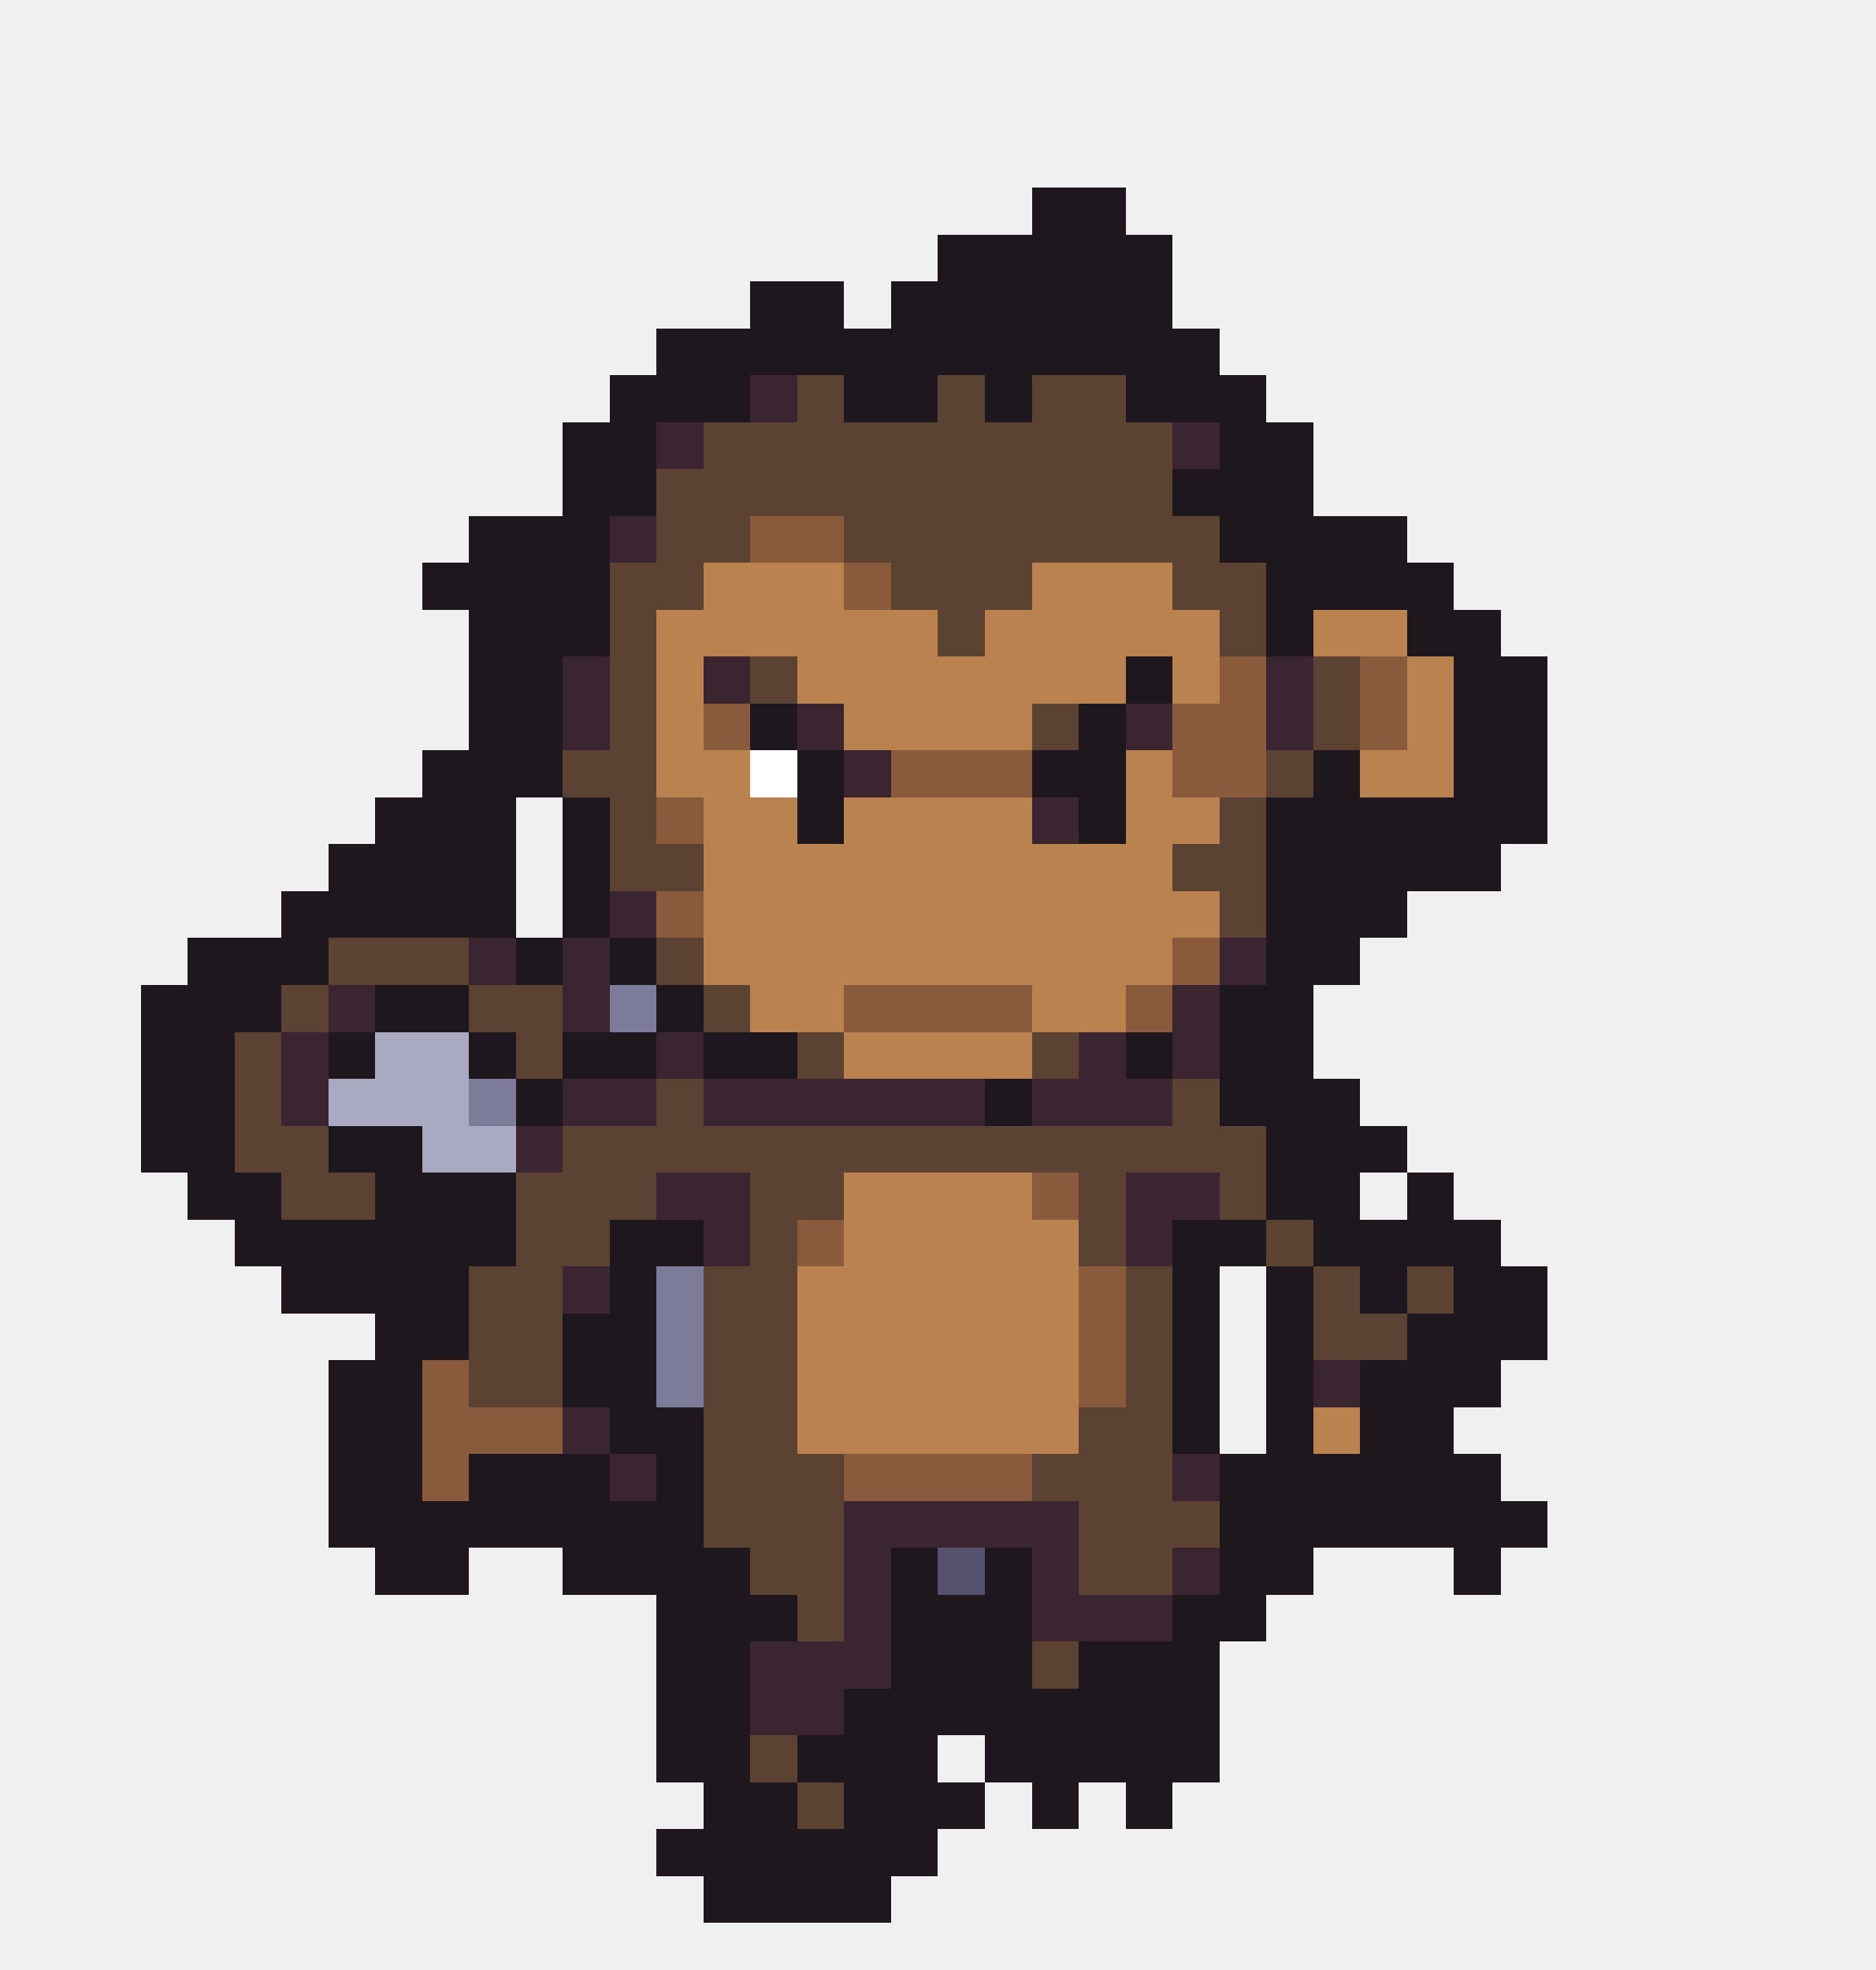
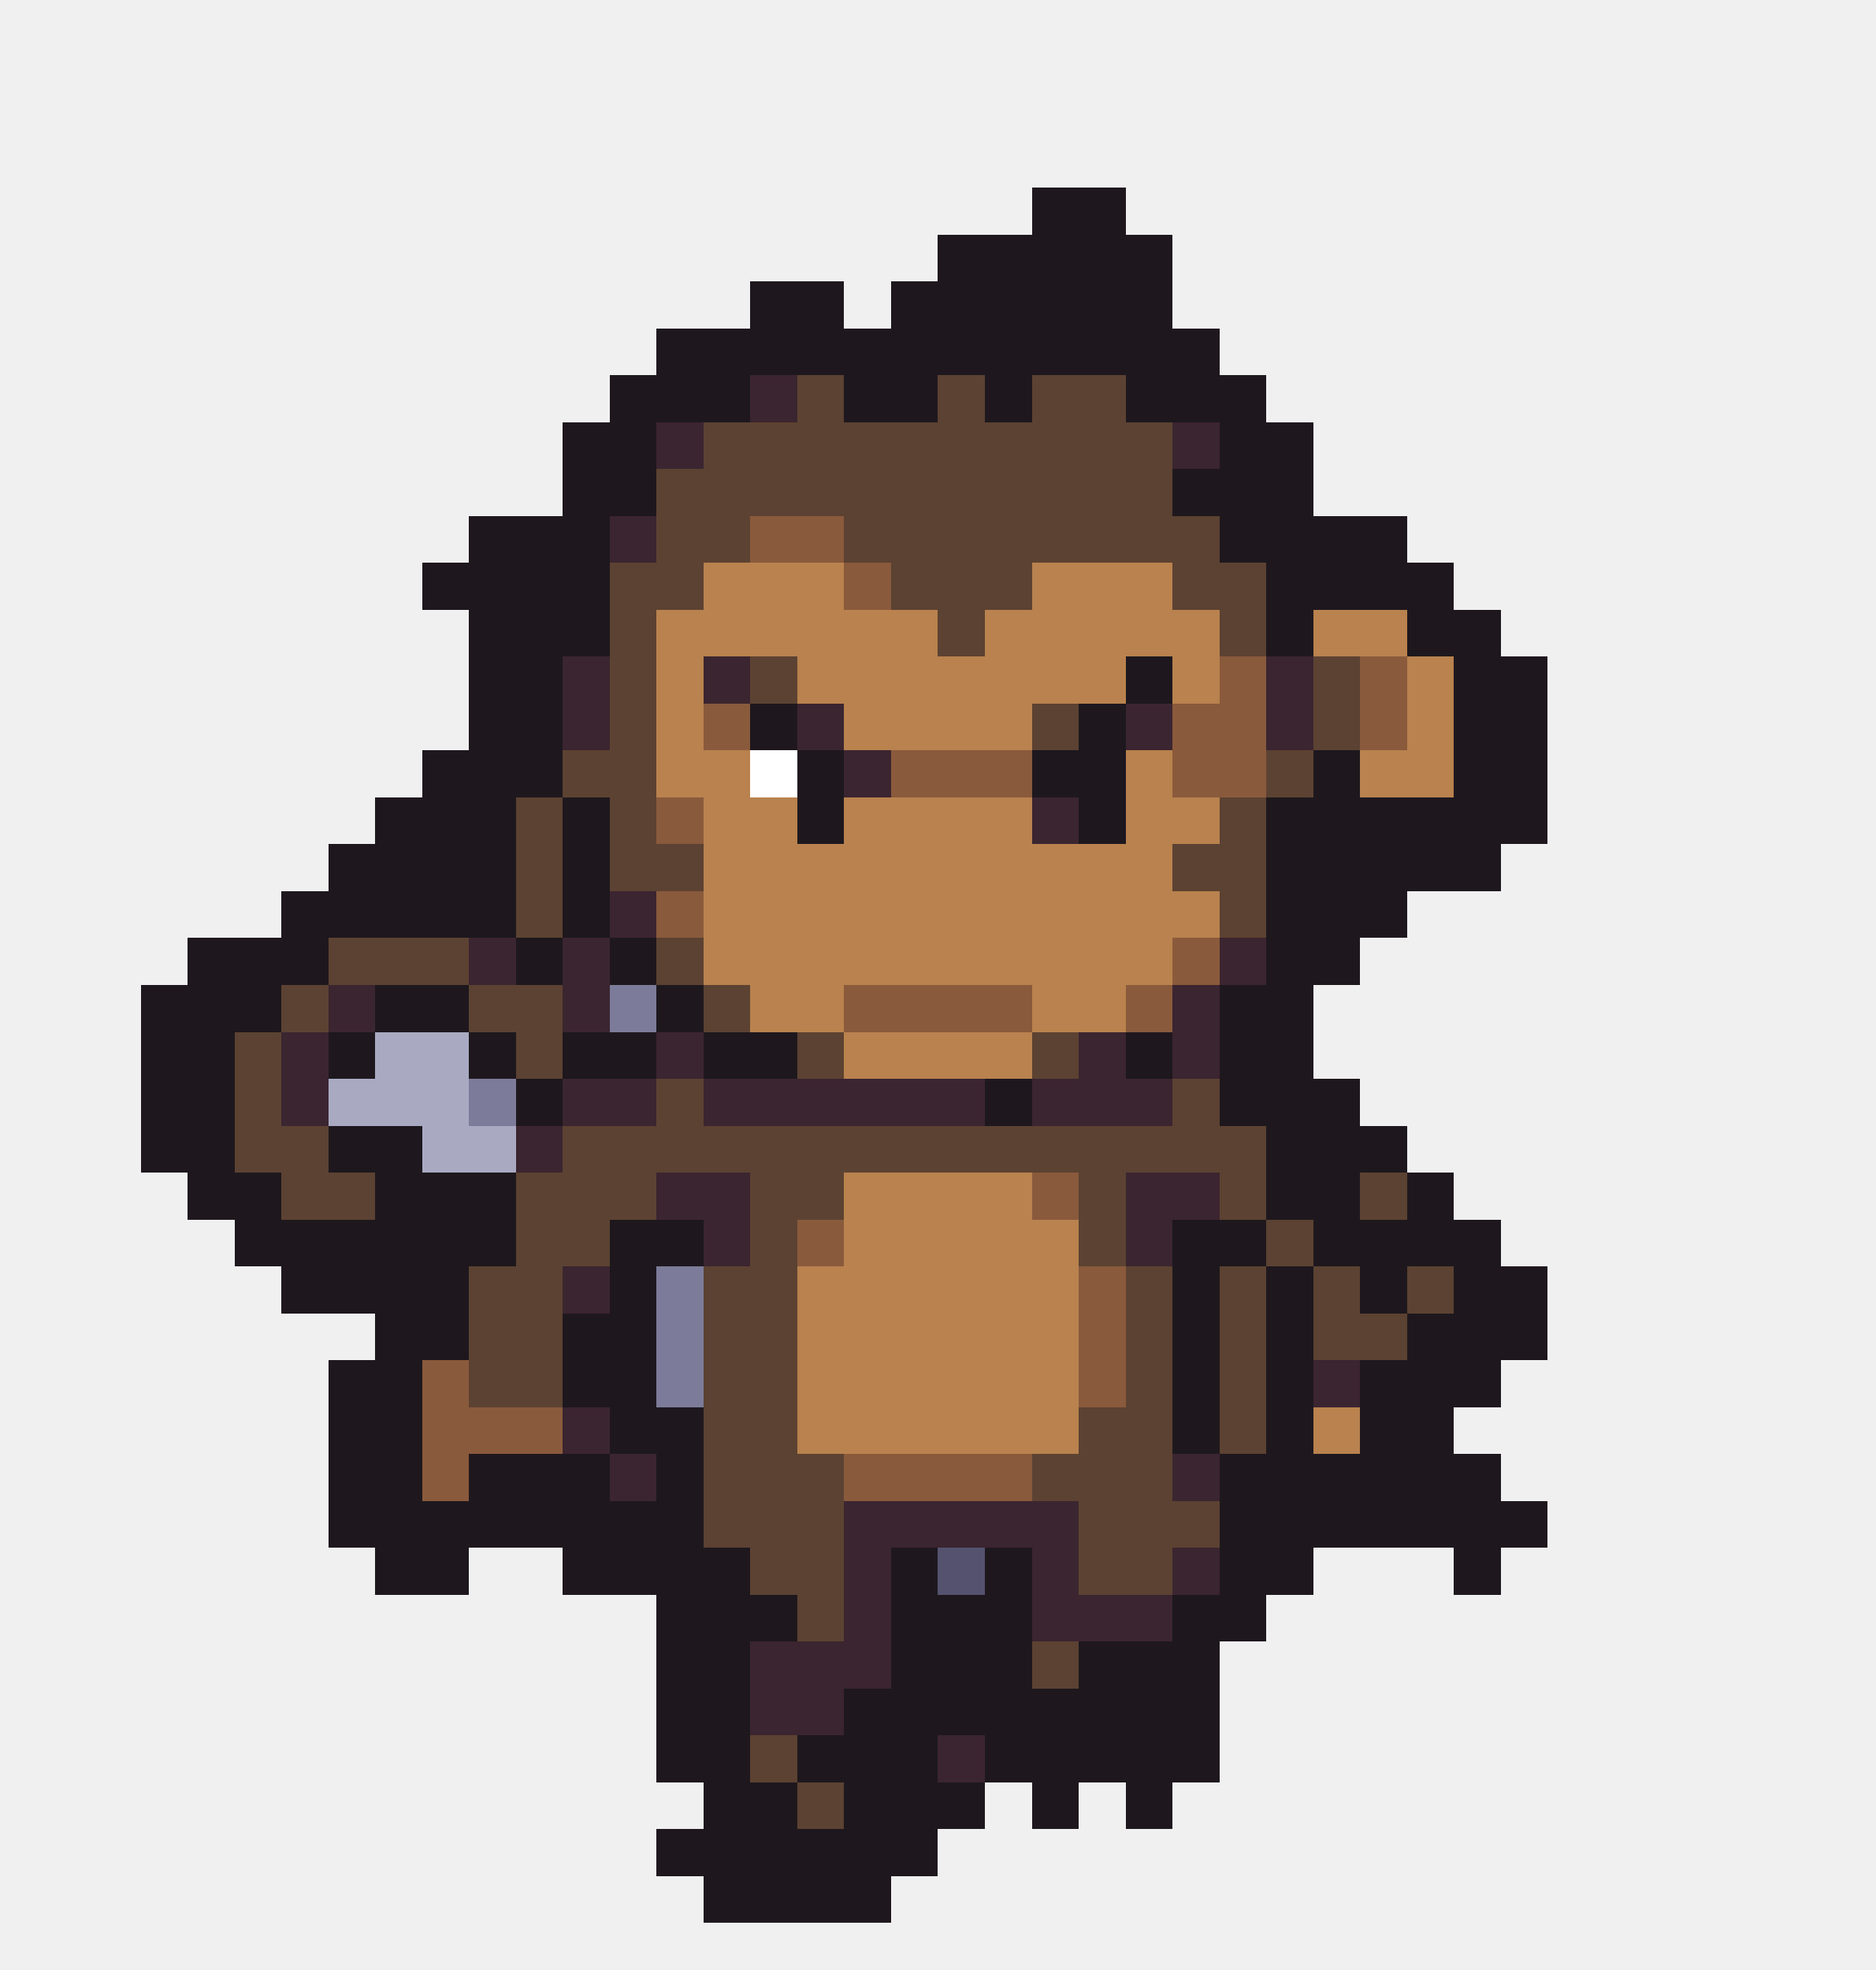
<svg xmlns="http://www.w3.org/2000/svg" width="40" height="42" viewBox="0 0 40 42" shape-rendering="crispEdges">
  <rect x="22" y="4" width="2" height="1" fill="#1e181e" />
  <rect x="20" y="5" width="5" height="1" fill="#1e181e" />
  <rect x="16" y="6" width="2" height="1" fill="#1e181e" />
  <rect x="19" y="6" width="6" height="1" fill="#1e181e" />
  <rect x="14" y="7" width="12" height="1" fill="#1e181e" />
  <rect x="13" y="8" width="3" height="1" fill="#1e181e" />
  <rect x="16" y="8" width="1" height="1" fill="#3b2530" />
  <rect x="17" y="8" width="1" height="1" fill="#5c4232" />
  <rect x="18" y="8" width="2" height="1" fill="#1e181e" />
  <rect x="20" y="8" width="1" height="1" fill="#5c4232" />
  <rect x="21" y="8" width="1" height="1" fill="#1e181e" />
  <rect x="22" y="8" width="2" height="1" fill="#5c4232" />
  <rect x="24" y="8" width="3" height="1" fill="#1e181e" />
  <rect x="12" y="9" width="2" height="1" fill="#1e181e" />
  <rect x="14" y="9" width="1" height="1" fill="#3b2530" />
  <rect x="15" y="9" width="10" height="1" fill="#5c4232" />
  <rect x="25" y="9" width="1" height="1" fill="#3b2530" />
  <rect x="26" y="9" width="2" height="1" fill="#1e181e" />
  <rect x="12" y="10" width="2" height="1" fill="#1e181e" />
  <rect x="14" y="10" width="11" height="1" fill="#5c4232" />
  <rect x="25" y="10" width="3" height="1" fill="#1e181e" />
  <rect x="10" y="11" width="3" height="1" fill="#1e181e" />
  <rect x="13" y="11" width="1" height="1" fill="#3b2530" />
  <rect x="14" y="11" width="2" height="1" fill="#5c4232" />
  <rect x="16" y="11" width="2" height="1" fill="#8a5a3c" />
  <rect x="18" y="11" width="8" height="1" fill="#5c4232" />
  <rect x="26" y="11" width="4" height="1" fill="#1e181e" />
  <rect x="9" y="12" width="4" height="1" fill="#1e181e" />
  <rect x="13" y="12" width="2" height="1" fill="#5c4232" />
  <rect x="15" y="12" width="3" height="1" fill="#b9824e" />
  <rect x="18" y="12" width="1" height="1" fill="#8a5a3c" />
  <rect x="19" y="12" width="3" height="1" fill="#5c4232" />
  <rect x="22" y="12" width="3" height="1" fill="#b9824e" />
  <rect x="25" y="12" width="2" height="1" fill="#5c4232" />
  <rect x="27" y="12" width="4" height="1" fill="#1e181e" />
  <rect x="10" y="13" width="3" height="1" fill="#1e181e" />
  <rect x="13" y="13" width="1" height="1" fill="#5c4232" />
  <rect x="14" y="13" width="6" height="1" fill="#b9824e" />
  <rect x="20" y="13" width="1" height="1" fill="#5c4232" />
  <rect x="21" y="13" width="5" height="1" fill="#b9824e" />
  <rect x="26" y="13" width="1" height="1" fill="#5c4232" />
  <rect x="27" y="13" width="1" height="1" fill="#1e181e" />
  <rect x="28" y="13" width="2" height="1" fill="#b9824e" />
  <rect x="30" y="13" width="2" height="1" fill="#1e181e" />
  <rect x="10" y="14" width="2" height="1" fill="#1e181e" />
  <rect x="12" y="14" width="1" height="1" fill="#3b2530" />
  <rect x="13" y="14" width="1" height="1" fill="#5c4232" />
  <rect x="14" y="14" width="1" height="1" fill="#b9824e" />
  <rect x="15" y="14" width="1" height="1" fill="#3b2530" />
  <rect x="16" y="14" width="1" height="1" fill="#5c4232" />
  <rect x="17" y="14" width="7" height="1" fill="#b9824e" />
  <rect x="24" y="14" width="1" height="1" fill="#1e181e" />
  <rect x="25" y="14" width="1" height="1" fill="#b9824e" />
  <rect x="26" y="14" width="1" height="1" fill="#8a5a3c" />
  <rect x="27" y="14" width="1" height="1" fill="#3b2530" />
  <rect x="28" y="14" width="1" height="1" fill="#5c4232" />
  <rect x="29" y="14" width="1" height="1" fill="#8a5a3c" />
  <rect x="30" y="14" width="1" height="1" fill="#b9824e" />
  <rect x="31" y="14" width="2" height="1" fill="#1e181e" />
  <rect x="10" y="15" width="2" height="1" fill="#1e181e" />
  <rect x="12" y="15" width="1" height="1" fill="#3b2530" />
  <rect x="13" y="15" width="1" height="1" fill="#5c4232" />
  <rect x="14" y="15" width="1" height="1" fill="#b9824e" />
  <rect x="15" y="15" width="1" height="1" fill="#8a5a3c" />
  <rect x="16" y="15" width="1" height="1" fill="#1e181e" />
  <rect x="17" y="15" width="1" height="1" fill="#3b2530" />
  <rect x="18" y="15" width="4" height="1" fill="#b9824e" />
  <rect x="22" y="15" width="1" height="1" fill="#5c4232" />
  <rect x="23" y="15" width="1" height="1" fill="#1e181e" />
  <rect x="24" y="15" width="1" height="1" fill="#3b2530" />
  <rect x="25" y="15" width="2" height="1" fill="#8a5a3c" />
  <rect x="27" y="15" width="1" height="1" fill="#3b2530" />
  <rect x="28" y="15" width="1" height="1" fill="#5c4232" />
  <rect x="29" y="15" width="1" height="1" fill="#8a5a3c" />
  <rect x="30" y="15" width="1" height="1" fill="#b9824e" />
  <rect x="31" y="15" width="2" height="1" fill="#1e181e" />
  <rect x="9" y="16" width="3" height="1" fill="#1e181e" />
  <rect x="12" y="16" width="2" height="1" fill="#5c4232" />
  <rect x="14" y="16" width="2" height="1" fill="#b9824e" />
  <rect x="16" y="16" width="1" height="1" fill="#ffffff" />
  <rect x="17" y="16" width="1" height="1" fill="#1e181e" />
  <rect x="18" y="16" width="1" height="1" fill="#3b2530" />
  <rect x="19" y="16" width="3" height="1" fill="#8a5a3c" />
  <rect x="22" y="16" width="2" height="1" fill="#1e181e" />
  <rect x="24" y="16" width="1" height="1" fill="#b9824e" />
  <rect x="25" y="16" width="2" height="1" fill="#8a5a3c" />
  <rect x="27" y="16" width="1" height="1" fill="#5c4232" />
  <rect x="28" y="16" width="1" height="1" fill="#1e181e" />
  <rect x="29" y="16" width="2" height="1" fill="#b9824e" />
  <rect x="31" y="16" width="2" height="1" fill="#1e181e" />
  <rect x="8" y="17" width="3" height="1" fill="#1e181e" />
+   <rect x="11" y="17" width="1" height="1" fill="#5c4232" />
  <rect x="12" y="17" width="1" height="1" fill="#1e181e" />
  <rect x="13" y="17" width="1" height="1" fill="#5c4232" />
  <rect x="14" y="17" width="1" height="1" fill="#8a5a3c" />
  <rect x="15" y="17" width="2" height="1" fill="#b9824e" />
  <rect x="17" y="17" width="1" height="1" fill="#1e181e" />
  <rect x="18" y="17" width="4" height="1" fill="#b9824e" />
  <rect x="22" y="17" width="1" height="1" fill="#3b2530" />
  <rect x="23" y="17" width="1" height="1" fill="#1e181e" />
  <rect x="24" y="17" width="2" height="1" fill="#b9824e" />
  <rect x="26" y="17" width="1" height="1" fill="#5c4232" />
  <rect x="27" y="17" width="6" height="1" fill="#1e181e" />
  <rect x="7" y="18" width="4" height="1" fill="#1e181e" />
+   <rect x="11" y="18" width="1" height="1" fill="#5c4232" />
  <rect x="12" y="18" width="1" height="1" fill="#1e181e" />
  <rect x="13" y="18" width="2" height="1" fill="#5c4232" />
  <rect x="15" y="18" width="10" height="1" fill="#b9824e" />
  <rect x="25" y="18" width="2" height="1" fill="#5c4232" />
  <rect x="27" y="18" width="5" height="1" fill="#1e181e" />
  <rect x="6" y="19" width="5" height="1" fill="#1e181e" />
+   <rect x="11" y="19" width="1" height="1" fill="#5c4232" />
  <rect x="12" y="19" width="1" height="1" fill="#1e181e" />
  <rect x="13" y="19" width="1" height="1" fill="#3b2530" />
  <rect x="14" y="19" width="1" height="1" fill="#8a5a3c" />
  <rect x="15" y="19" width="11" height="1" fill="#b9824e" />
  <rect x="26" y="19" width="1" height="1" fill="#5c4232" />
  <rect x="27" y="19" width="3" height="1" fill="#1e181e" />
  <rect x="4" y="20" width="3" height="1" fill="#1e181e" />
  <rect x="7" y="20" width="3" height="1" fill="#5c4232" />
  <rect x="10" y="20" width="1" height="1" fill="#3b2530" />
  <rect x="11" y="20" width="1" height="1" fill="#1e181e" />
  <rect x="12" y="20" width="1" height="1" fill="#3b2530" />
  <rect x="13" y="20" width="1" height="1" fill="#1e181e" />
  <rect x="14" y="20" width="1" height="1" fill="#5c4232" />
  <rect x="15" y="20" width="10" height="1" fill="#b9824e" />
  <rect x="25" y="20" width="1" height="1" fill="#8a5a3c" />
  <rect x="26" y="20" width="1" height="1" fill="#3b2530" />
  <rect x="27" y="20" width="2" height="1" fill="#1e181e" />
  <rect x="3" y="21" width="3" height="1" fill="#1e181e" />
  <rect x="6" y="21" width="1" height="1" fill="#5c4232" />
  <rect x="7" y="21" width="1" height="1" fill="#3b2530" />
  <rect x="8" y="21" width="2" height="1" fill="#1e181e" />
  <rect x="10" y="21" width="2" height="1" fill="#5c4232" />
  <rect x="12" y="21" width="1" height="1" fill="#3b2530" />
  <rect x="13" y="21" width="1" height="1" fill="#7c7b99" />
  <rect x="14" y="21" width="1" height="1" fill="#1e181e" />
  <rect x="15" y="21" width="1" height="1" fill="#5c4232" />
  <rect x="16" y="21" width="2" height="1" fill="#b9824e" />
  <rect x="18" y="21" width="4" height="1" fill="#8a5a3c" />
  <rect x="22" y="21" width="2" height="1" fill="#b9824e" />
  <rect x="24" y="21" width="1" height="1" fill="#8a5a3c" />
  <rect x="25" y="21" width="1" height="1" fill="#3b2530" />
  <rect x="26" y="21" width="2" height="1" fill="#1e181e" />
  <rect x="3" y="22" width="2" height="1" fill="#1e181e" />
  <rect x="5" y="22" width="1" height="1" fill="#5c4232" />
  <rect x="6" y="22" width="1" height="1" fill="#3b2530" />
  <rect x="7" y="22" width="1" height="1" fill="#1e181e" />
  <rect x="8" y="22" width="2" height="1" fill="#a9aac2" />
  <rect x="10" y="22" width="1" height="1" fill="#1e181e" />
  <rect x="11" y="22" width="1" height="1" fill="#5c4232" />
  <rect x="12" y="22" width="2" height="1" fill="#1e181e" />
  <rect x="14" y="22" width="1" height="1" fill="#3b2530" />
  <rect x="15" y="22" width="2" height="1" fill="#1e181e" />
  <rect x="17" y="22" width="1" height="1" fill="#5c4232" />
  <rect x="18" y="22" width="4" height="1" fill="#b9824e" />
  <rect x="22" y="22" width="1" height="1" fill="#5c4232" />
  <rect x="23" y="22" width="1" height="1" fill="#3b2530" />
  <rect x="24" y="22" width="1" height="1" fill="#1e181e" />
  <rect x="25" y="22" width="1" height="1" fill="#3b2530" />
  <rect x="26" y="22" width="2" height="1" fill="#1e181e" />
  <rect x="3" y="23" width="2" height="1" fill="#1e181e" />
  <rect x="5" y="23" width="1" height="1" fill="#5c4232" />
  <rect x="6" y="23" width="1" height="1" fill="#3b2530" />
  <rect x="7" y="23" width="3" height="1" fill="#a9aac2" />
  <rect x="10" y="23" width="1" height="1" fill="#7c7b99" />
  <rect x="11" y="23" width="1" height="1" fill="#1e181e" />
  <rect x="12" y="23" width="2" height="1" fill="#3b2530" />
  <rect x="14" y="23" width="1" height="1" fill="#5c4232" />
  <rect x="15" y="23" width="6" height="1" fill="#3b2530" />
  <rect x="21" y="23" width="1" height="1" fill="#1e181e" />
  <rect x="22" y="23" width="3" height="1" fill="#3b2530" />
  <rect x="25" y="23" width="1" height="1" fill="#5c4232" />
  <rect x="26" y="23" width="3" height="1" fill="#1e181e" />
  <rect x="3" y="24" width="2" height="1" fill="#1e181e" />
  <rect x="5" y="24" width="2" height="1" fill="#5c4232" />
  <rect x="7" y="24" width="2" height="1" fill="#1e181e" />
  <rect x="9" y="24" width="2" height="1" fill="#a9aac2" />
  <rect x="11" y="24" width="1" height="1" fill="#3b2530" />
  <rect x="12" y="24" width="15" height="1" fill="#5c4232" />
  <rect x="27" y="24" width="3" height="1" fill="#1e181e" />
  <rect x="4" y="25" width="2" height="1" fill="#1e181e" />
  <rect x="6" y="25" width="2" height="1" fill="#5c4232" />
  <rect x="8" y="25" width="3" height="1" fill="#1e181e" />
  <rect x="11" y="25" width="3" height="1" fill="#5c4232" />
  <rect x="14" y="25" width="2" height="1" fill="#3b2530" />
  <rect x="16" y="25" width="2" height="1" fill="#5c4232" />
  <rect x="18" y="25" width="4" height="1" fill="#b9824e" />
  <rect x="22" y="25" width="1" height="1" fill="#8a5a3c" />
  <rect x="23" y="25" width="1" height="1" fill="#5c4232" />
  <rect x="24" y="25" width="2" height="1" fill="#3b2530" />
  <rect x="26" y="25" width="1" height="1" fill="#5c4232" />
  <rect x="27" y="25" width="2" height="1" fill="#1e181e" />
+   <rect x="29" y="25" width="1" height="1" fill="#5c4232" />
  <rect x="30" y="25" width="1" height="1" fill="#1e181e" />
  <rect x="5" y="26" width="6" height="1" fill="#1e181e" />
  <rect x="11" y="26" width="2" height="1" fill="#5c4232" />
  <rect x="13" y="26" width="2" height="1" fill="#1e181e" />
  <rect x="15" y="26" width="1" height="1" fill="#3b2530" />
  <rect x="16" y="26" width="1" height="1" fill="#5c4232" />
  <rect x="17" y="26" width="1" height="1" fill="#8a5a3c" />
  <rect x="18" y="26" width="5" height="1" fill="#b9824e" />
  <rect x="23" y="26" width="1" height="1" fill="#5c4232" />
  <rect x="24" y="26" width="1" height="1" fill="#3b2530" />
  <rect x="25" y="26" width="2" height="1" fill="#1e181e" />
  <rect x="27" y="26" width="1" height="1" fill="#5c4232" />
  <rect x="28" y="26" width="4" height="1" fill="#1e181e" />
  <rect x="6" y="27" width="4" height="1" fill="#1e181e" />
  <rect x="10" y="27" width="2" height="1" fill="#5c4232" />
  <rect x="12" y="27" width="1" height="1" fill="#3b2530" />
  <rect x="13" y="27" width="1" height="1" fill="#1e181e" />
  <rect x="14" y="27" width="1" height="1" fill="#7c7b99" />
  <rect x="15" y="27" width="2" height="1" fill="#5c4232" />
  <rect x="17" y="27" width="6" height="1" fill="#b9824e" />
  <rect x="23" y="27" width="1" height="1" fill="#8a5a3c" />
  <rect x="24" y="27" width="1" height="1" fill="#5c4232" />
  <rect x="25" y="27" width="1" height="1" fill="#1e181e" />
+   <rect x="26" y="27" width="1" height="1" fill="#5c4232" />
  <rect x="27" y="27" width="1" height="1" fill="#1e181e" />
  <rect x="28" y="27" width="1" height="1" fill="#5c4232" />
  <rect x="29" y="27" width="1" height="1" fill="#1e181e" />
  <rect x="30" y="27" width="1" height="1" fill="#5c4232" />
  <rect x="31" y="27" width="2" height="1" fill="#1e181e" />
  <rect x="8" y="28" width="2" height="1" fill="#1e181e" />
  <rect x="10" y="28" width="2" height="1" fill="#5c4232" />
  <rect x="12" y="28" width="2" height="1" fill="#1e181e" />
  <rect x="14" y="28" width="1" height="1" fill="#7c7b99" />
  <rect x="15" y="28" width="2" height="1" fill="#5c4232" />
  <rect x="17" y="28" width="6" height="1" fill="#b9824e" />
  <rect x="23" y="28" width="1" height="1" fill="#8a5a3c" />
  <rect x="24" y="28" width="1" height="1" fill="#5c4232" />
  <rect x="25" y="28" width="1" height="1" fill="#1e181e" />
+   <rect x="26" y="28" width="1" height="1" fill="#5c4232" />
  <rect x="27" y="28" width="1" height="1" fill="#1e181e" />
  <rect x="28" y="28" width="2" height="1" fill="#5c4232" />
  <rect x="30" y="28" width="3" height="1" fill="#1e181e" />
  <rect x="7" y="29" width="2" height="1" fill="#1e181e" />
  <rect x="9" y="29" width="1" height="1" fill="#8a5a3c" />
  <rect x="10" y="29" width="2" height="1" fill="#5c4232" />
  <rect x="12" y="29" width="2" height="1" fill="#1e181e" />
  <rect x="14" y="29" width="1" height="1" fill="#7c7b99" />
  <rect x="15" y="29" width="2" height="1" fill="#5c4232" />
  <rect x="17" y="29" width="6" height="1" fill="#b9824e" />
  <rect x="23" y="29" width="1" height="1" fill="#8a5a3c" />
  <rect x="24" y="29" width="1" height="1" fill="#5c4232" />
  <rect x="25" y="29" width="1" height="1" fill="#1e181e" />
+   <rect x="26" y="29" width="1" height="1" fill="#5c4232" />
  <rect x="27" y="29" width="1" height="1" fill="#1e181e" />
  <rect x="28" y="29" width="1" height="1" fill="#3b2530" />
  <rect x="29" y="29" width="3" height="1" fill="#1e181e" />
  <rect x="7" y="30" width="2" height="1" fill="#1e181e" />
  <rect x="9" y="30" width="3" height="1" fill="#8a5a3c" />
  <rect x="12" y="30" width="1" height="1" fill="#3b2530" />
  <rect x="13" y="30" width="2" height="1" fill="#1e181e" />
  <rect x="15" y="30" width="2" height="1" fill="#5c4232" />
  <rect x="17" y="30" width="6" height="1" fill="#b9824e" />
  <rect x="23" y="30" width="2" height="1" fill="#5c4232" />
  <rect x="25" y="30" width="1" height="1" fill="#1e181e" />
+   <rect x="26" y="30" width="1" height="1" fill="#5c4232" />
  <rect x="27" y="30" width="1" height="1" fill="#1e181e" />
  <rect x="28" y="30" width="1" height="1" fill="#b9824e" />
  <rect x="29" y="30" width="2" height="1" fill="#1e181e" />
  <rect x="7" y="31" width="2" height="1" fill="#1e181e" />
  <rect x="9" y="31" width="1" height="1" fill="#8a5a3c" />
  <rect x="10" y="31" width="3" height="1" fill="#1e181e" />
  <rect x="13" y="31" width="1" height="1" fill="#3b2530" />
  <rect x="14" y="31" width="1" height="1" fill="#1e181e" />
  <rect x="15" y="31" width="3" height="1" fill="#5c4232" />
  <rect x="18" y="31" width="4" height="1" fill="#8a5a3c" />
  <rect x="22" y="31" width="3" height="1" fill="#5c4232" />
  <rect x="25" y="31" width="1" height="1" fill="#3b2530" />
  <rect x="26" y="31" width="6" height="1" fill="#1e181e" />
  <rect x="7" y="32" width="8" height="1" fill="#1e181e" />
  <rect x="15" y="32" width="3" height="1" fill="#5c4232" />
  <rect x="18" y="32" width="5" height="1" fill="#3b2530" />
  <rect x="23" y="32" width="3" height="1" fill="#5c4232" />
  <rect x="26" y="32" width="7" height="1" fill="#1e181e" />
  <rect x="8" y="33" width="2" height="1" fill="#1e181e" />
  <rect x="12" y="33" width="4" height="1" fill="#1e181e" />
  <rect x="16" y="33" width="2" height="1" fill="#5c4232" />
  <rect x="18" y="33" width="1" height="1" fill="#3b2530" />
  <rect x="19" y="33" width="1" height="1" fill="#1e181e" />
  <rect x="20" y="33" width="1" height="1" fill="#55526f" />
  <rect x="21" y="33" width="1" height="1" fill="#1e181e" />
  <rect x="22" y="33" width="1" height="1" fill="#3b2530" />
  <rect x="23" y="33" width="2" height="1" fill="#5c4232" />
  <rect x="25" y="33" width="1" height="1" fill="#3b2530" />
  <rect x="26" y="33" width="2" height="1" fill="#1e181e" />
  <rect x="31" y="33" width="1" height="1" fill="#1e181e" />
  <rect x="14" y="34" width="3" height="1" fill="#1e181e" />
  <rect x="17" y="34" width="1" height="1" fill="#5c4232" />
  <rect x="18" y="34" width="1" height="1" fill="#3b2530" />
  <rect x="19" y="34" width="3" height="1" fill="#1e181e" />
  <rect x="22" y="34" width="3" height="1" fill="#3b2530" />
  <rect x="25" y="34" width="2" height="1" fill="#1e181e" />
  <rect x="14" y="35" width="2" height="1" fill="#1e181e" />
  <rect x="16" y="35" width="3" height="1" fill="#3b2530" />
  <rect x="19" y="35" width="3" height="1" fill="#1e181e" />
  <rect x="22" y="35" width="1" height="1" fill="#5c4232" />
  <rect x="23" y="35" width="3" height="1" fill="#1e181e" />
  <rect x="14" y="36" width="2" height="1" fill="#1e181e" />
  <rect x="16" y="36" width="2" height="1" fill="#3b2530" />
  <rect x="18" y="36" width="8" height="1" fill="#1e181e" />
  <rect x="14" y="37" width="2" height="1" fill="#1e181e" />
  <rect x="16" y="37" width="1" height="1" fill="#5c4232" />
  <rect x="17" y="37" width="3" height="1" fill="#1e181e" />
+   <rect x="20" y="37" width="1" height="1" fill="#3b2530" />
  <rect x="21" y="37" width="5" height="1" fill="#1e181e" />
  <rect x="15" y="38" width="2" height="1" fill="#1e181e" />
  <rect x="17" y="38" width="1" height="1" fill="#5c4232" />
  <rect x="18" y="38" width="3" height="1" fill="#1e181e" />
  <rect x="22" y="38" width="1" height="1" fill="#1e181e" />
  <rect x="24" y="38" width="1" height="1" fill="#1e181e" />
  <rect x="14" y="39" width="6" height="1" fill="#1e181e" />
  <rect x="15" y="40" width="4" height="1" fill="#1e181e" />
</svg>
